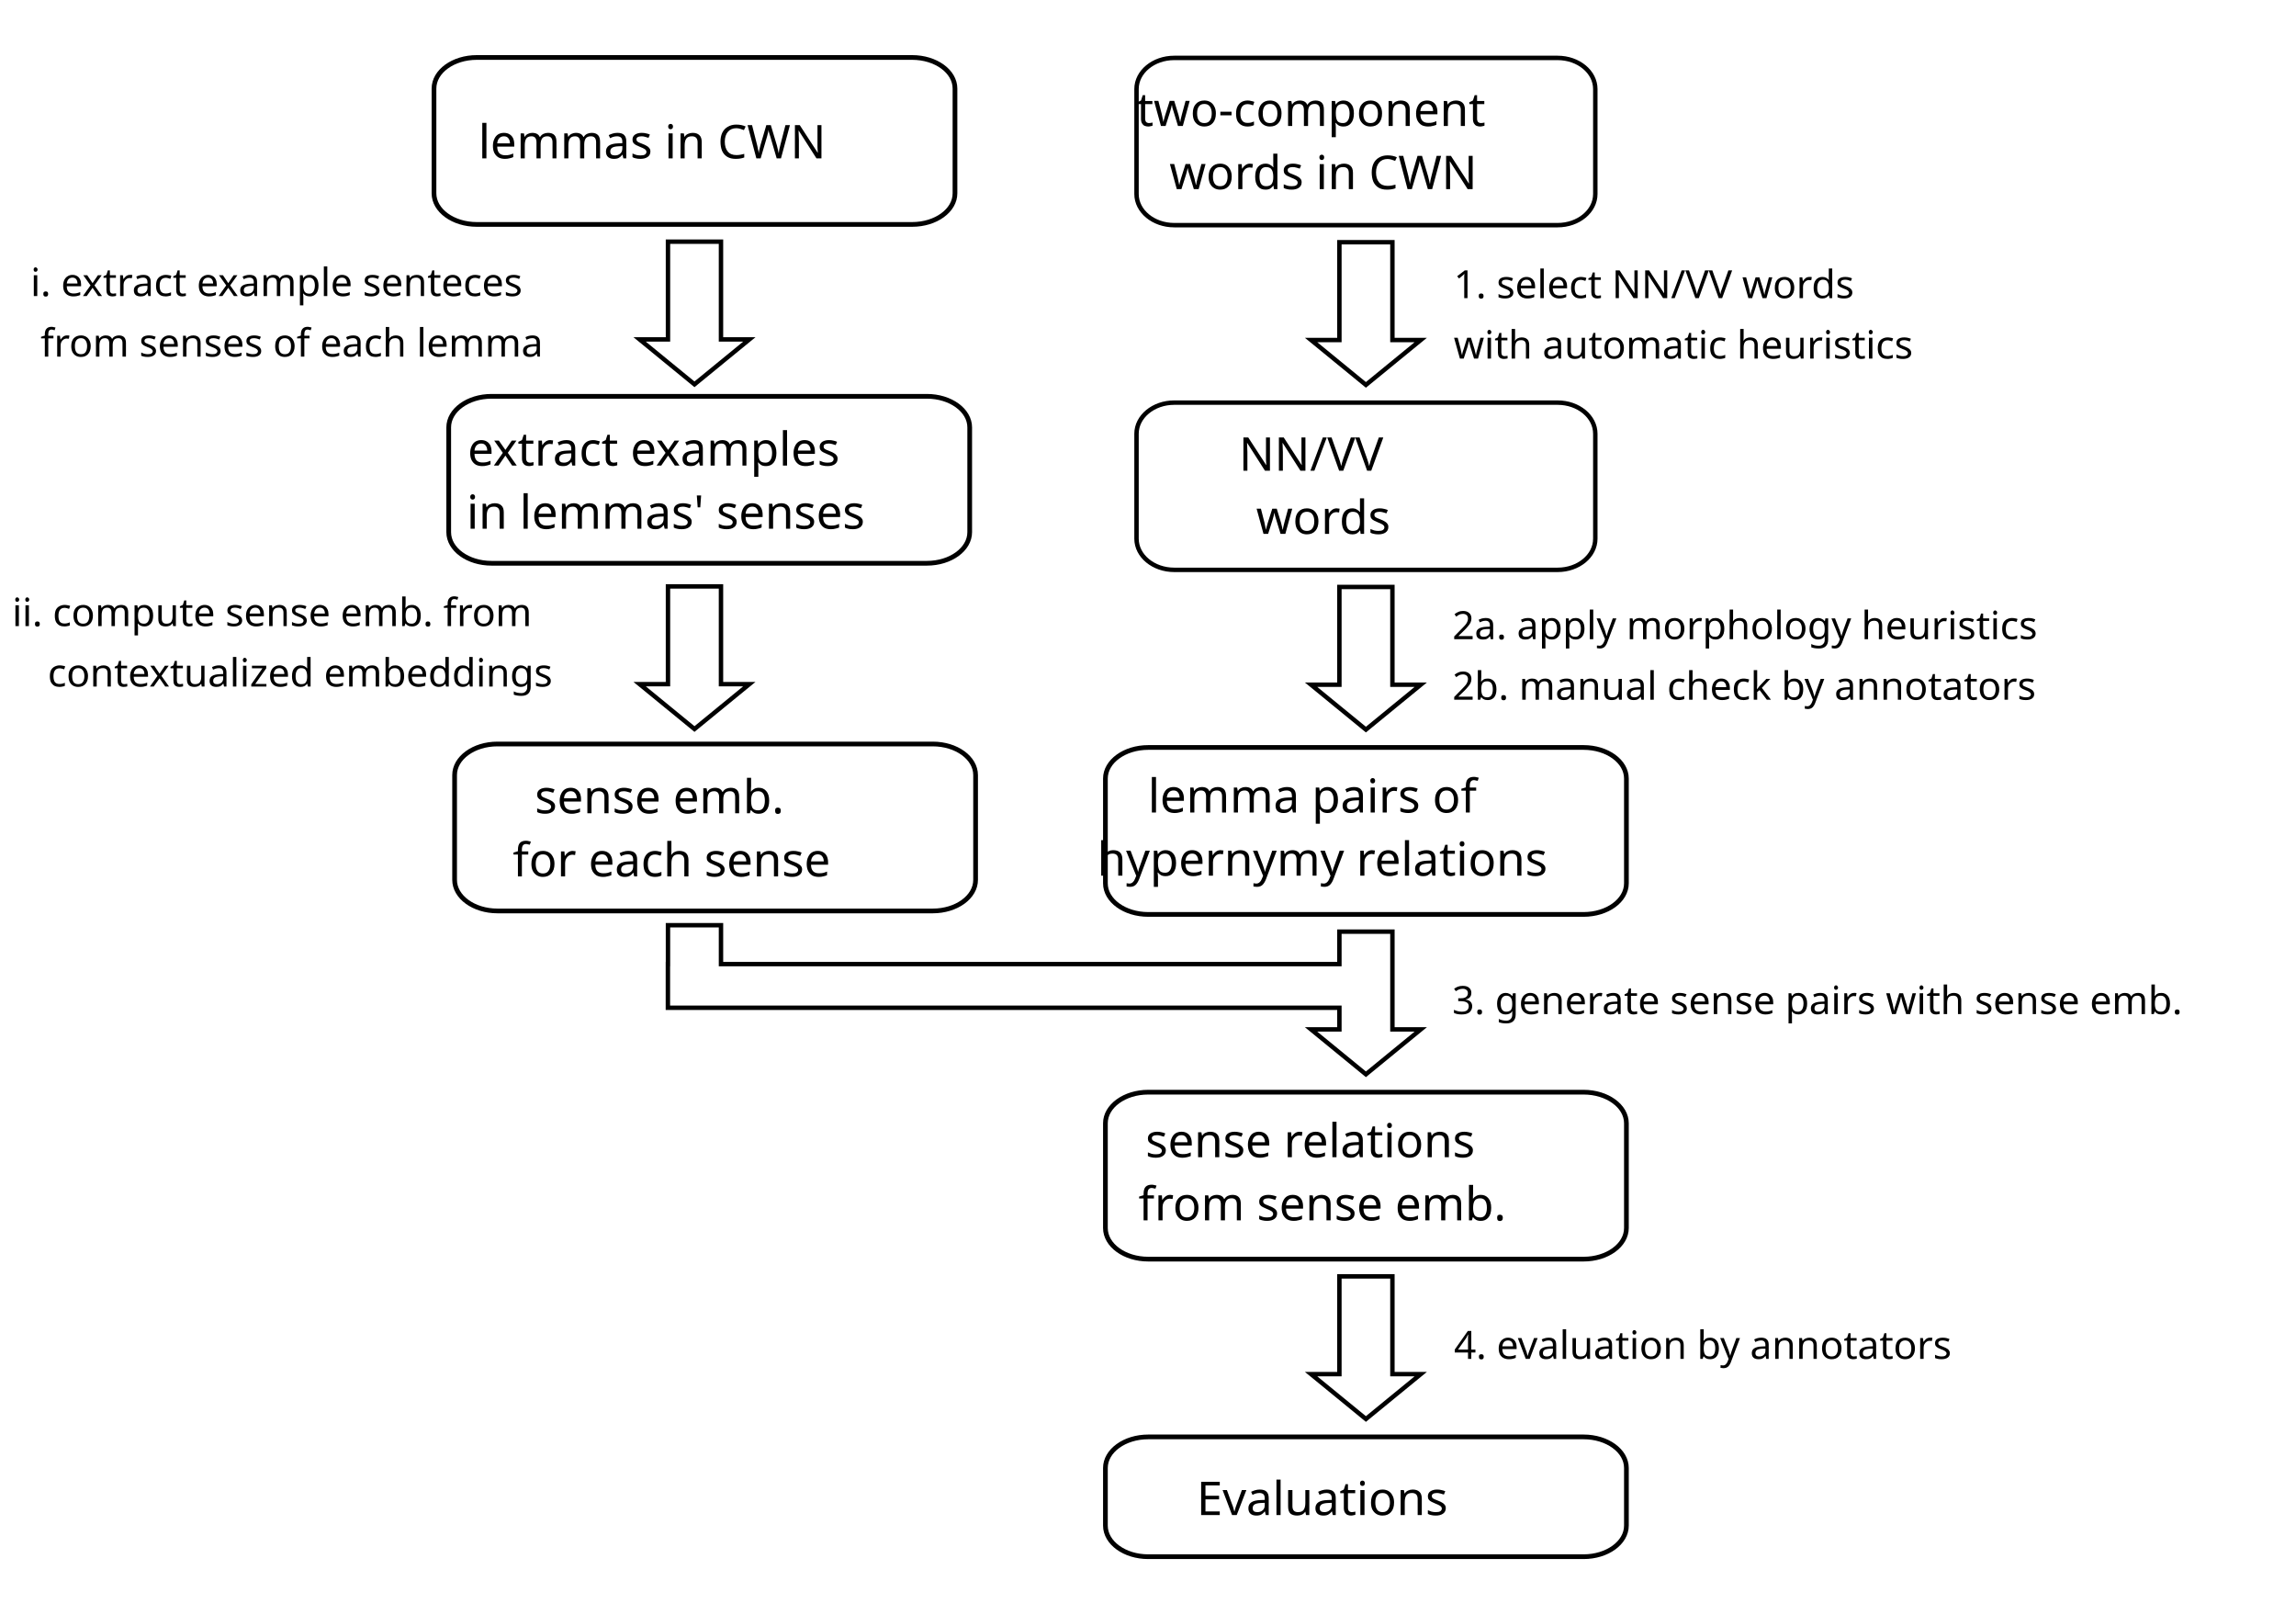
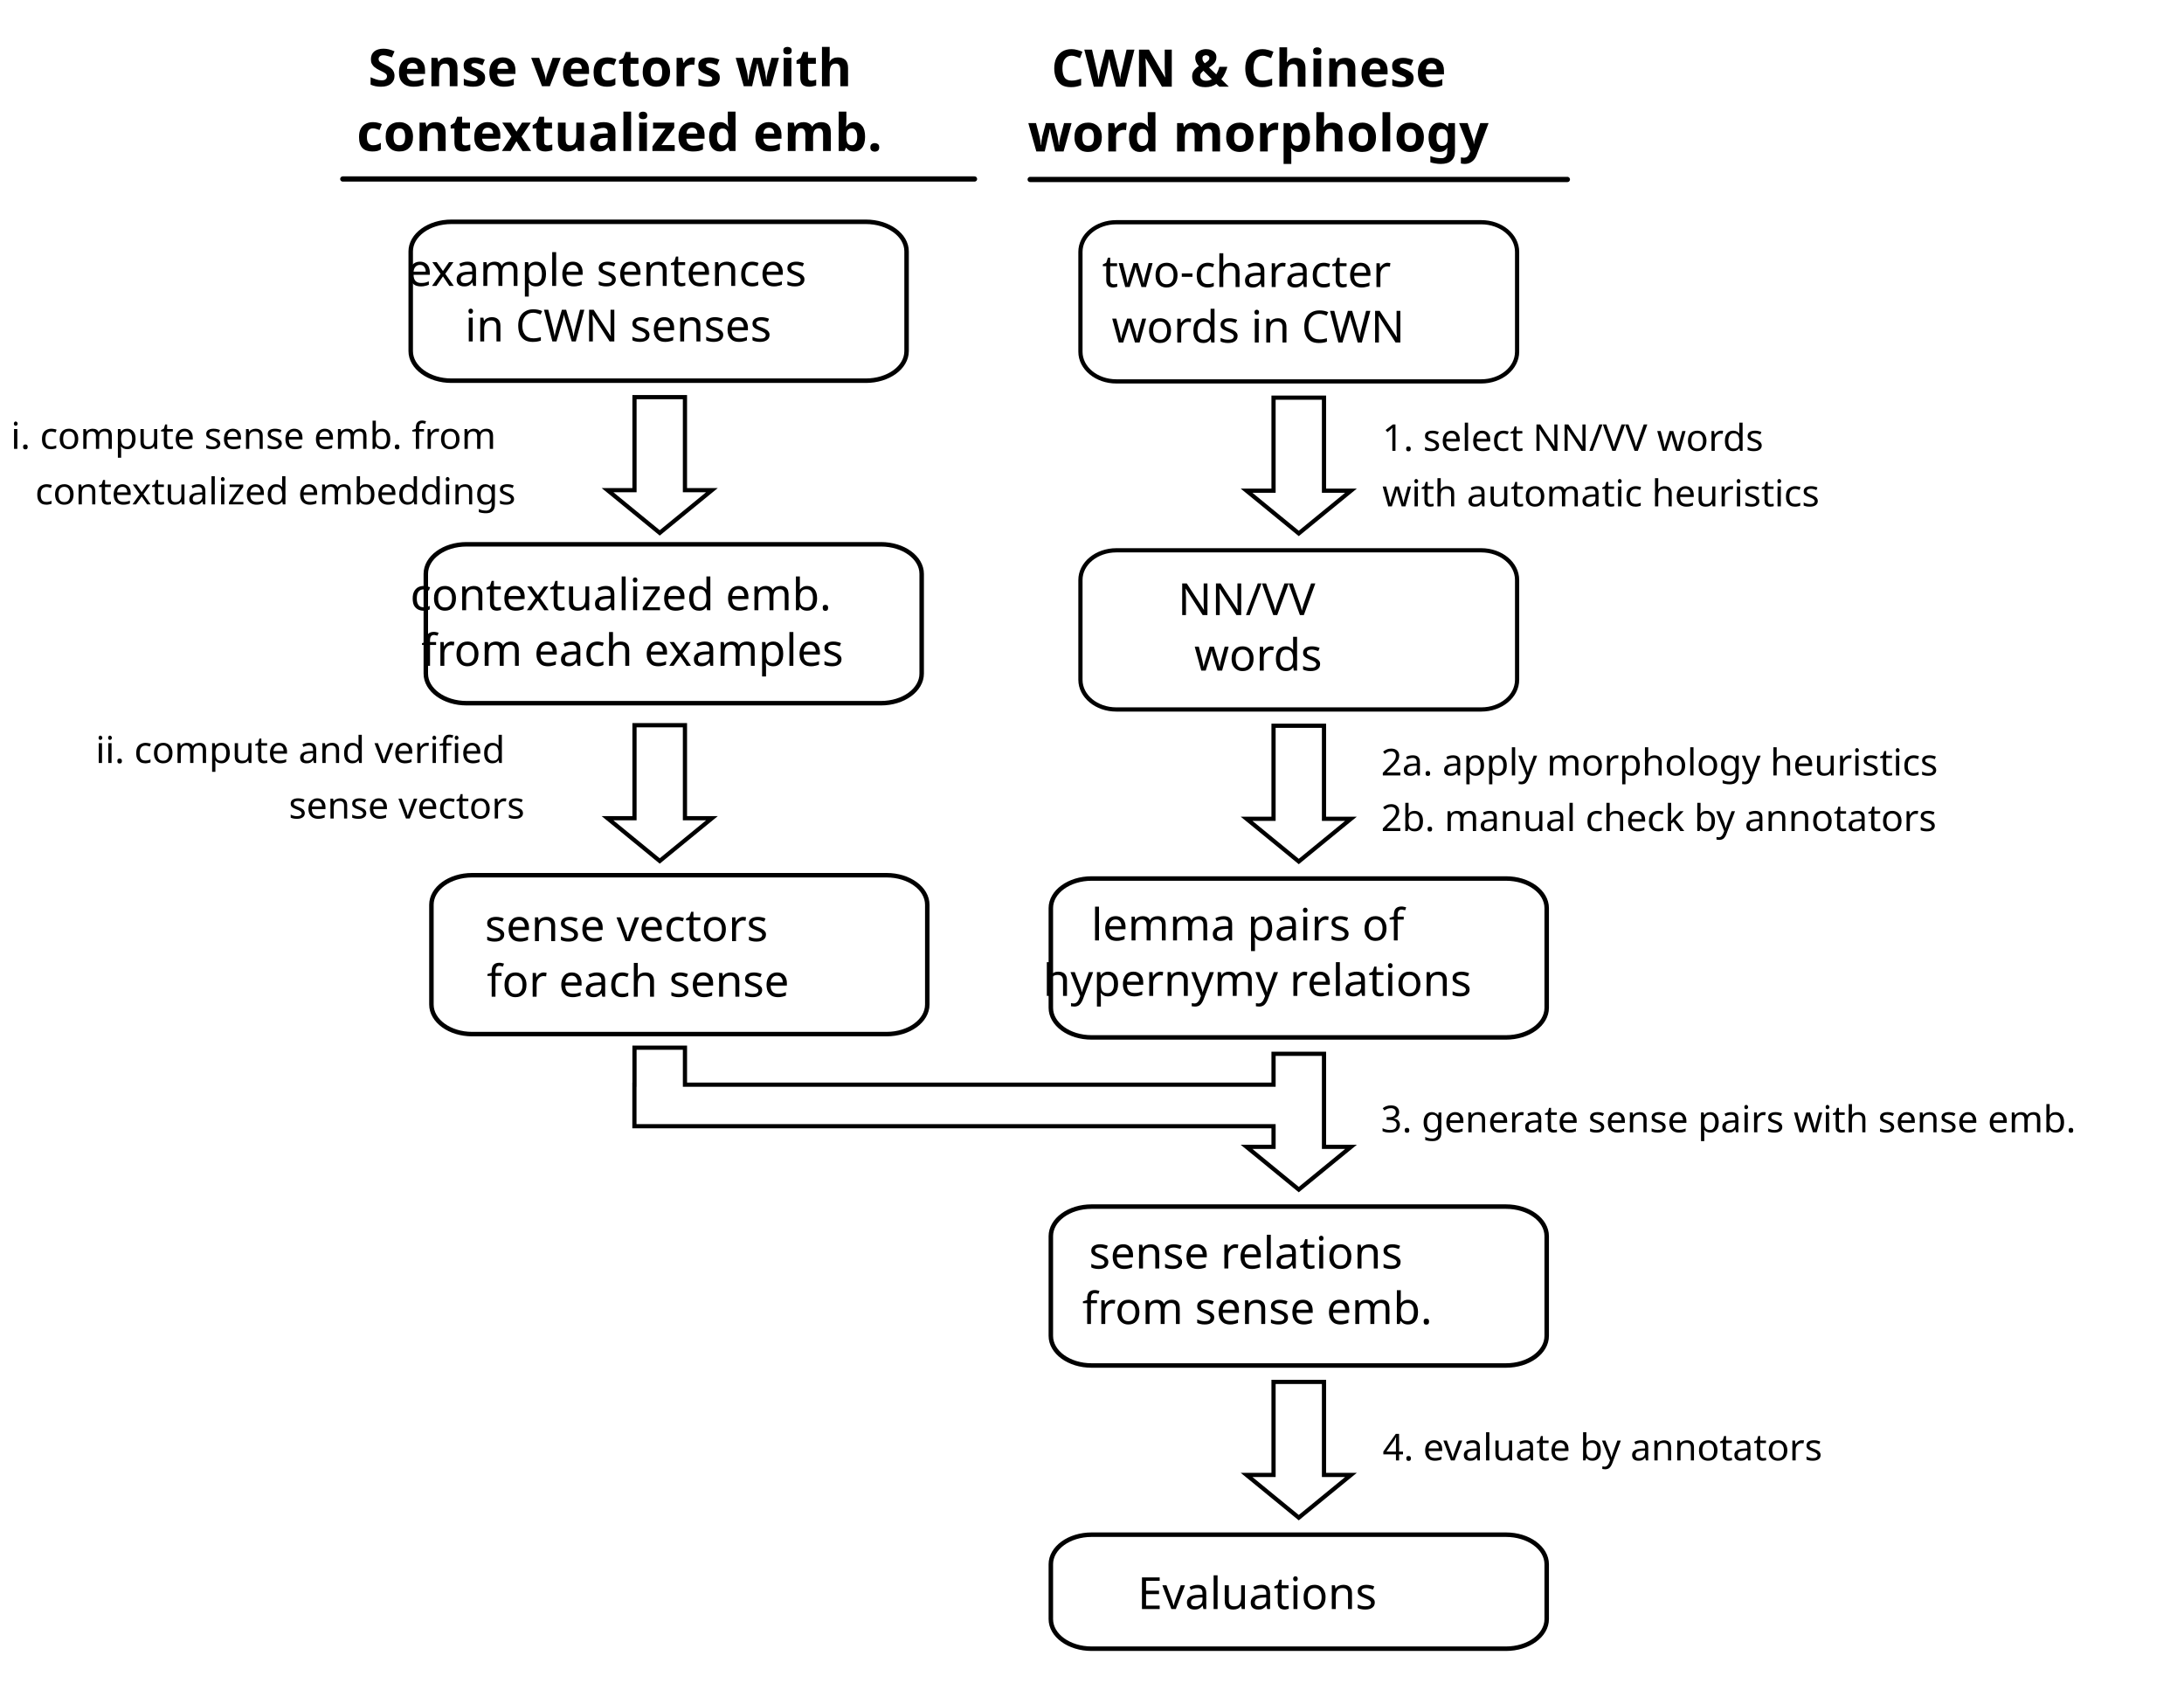
- <svg xmlns="http://www.w3.org/2000/svg" width="208.327mm" height="146.421mm" viewBox="0 0 208.327 146.421" version="1.1" id="svg8">
+ <svg xmlns="http://www.w3.org/2000/svg" width="208.208mm" height="162.346mm" viewBox="0 0 208.208 162.346" version="1.1" id="svg8">
  <defs id="defs2" />
-   <g id="layer1" transform="translate(39.51711,-17.11319)">
+   <g id="layer1" transform="translate(39.39746,-1.187537)">
    <g id="g4538" transform="translate(3.53173,-8.512363)">
      <rect ry="2.826" rx="3.42" y="30.879" x="60.073" height="15.17" width="41.628" id="rect4520" style="fill:none;stroke:#000000;stroke-width:0.402;stroke-miterlimit:4;stroke-dasharray:none" />
      <text id="text4530" y="37.055" x="80.867" style="font-style:normal;font-weight:normal;font-size:4.233px;line-height:1.25;font-family:sans-serif;text-align:center;letter-spacing:0px;word-spacing:0px;text-anchor:middle;fill:#000000;fill-opacity:1;stroke:none;stroke-width:0.265" xml:space="preserve">
-         <tspan style="text-align:center;text-anchor:middle;stroke-width:0.265" y="37.055" x="80.867" id="tspan4528">two-component</tspan>
-         <tspan id="tspan4532" style="text-align:center;text-anchor:middle;stroke-width:0.265" y="42.782" x="80.867">words in CWN</tspan>
+         <tspan style="text-align:center;text-anchor:middle;stroke-width:0.265" y="37.055" x="80.867" id="tspan4528">two-character</tspan>
+         <tspan id="tspan4532" style="text-align:center;text-anchor:middle;stroke-width:0.265" y="42.347" x="80.867">words in CWN</tspan>
      </text>
    </g>
    <g transform="translate(3.53173,22.75572)" id="g4538-3">
      <rect ry="2.826" rx="3.42" y="30.879" x="60.073" height="15.17" width="41.628" id="rect4520-9" style="fill:none;stroke:#000000;stroke-width:0.402;stroke-miterlimit:4;stroke-dasharray:none" />
      <text id="text4530-4" y="37.055" x="80.867" style="font-style:normal;font-weight:normal;font-size:4.233px;line-height:1.25;font-family:sans-serif;text-align:center;letter-spacing:0px;word-spacing:0px;text-anchor:middle;fill:#000000;fill-opacity:1;stroke:none;stroke-width:0.265" xml:space="preserve">
        <tspan style="text-align:center;text-anchor:middle;stroke-width:0.265" y="37.055" x="80.867" id="tspan4577">NN/VV</tspan>
-         <tspan style="text-align:center;text-anchor:middle;stroke-width:0.265" y="42.782" x="80.867" id="tspan4581">words</tspan>
+         <tspan style="text-align:center;text-anchor:middle;stroke-width:0.265" y="42.347" x="80.867" id="tspan4581">words</tspan>
      </text>
    </g>
    <flowRoot xml:space="preserve" id="flowRoot4583" style="font-style:normal;font-weight:normal;font-size:16px;line-height:1.25;font-family:sans-serif;letter-spacing:0px;word-spacing:0px;fill:#000000;fill-opacity:1;stroke:none" transform="scale(0.2645833)">
      <flowRegion id="flowRegion4585">
        <rect id="rect4587" width="96.429" height="52.143" x="57.857" y="76.091" />
      </flowRegion>
      <flowPara id="flowPara4589" />
    </flowRoot>
    <g id="g4538-2" transform="translate(-5.690409,70.27679)">
      <rect ry="2.821" rx="3.884" y="14.639" x="66.473" height="15.144" width="47.272" id="rect4520-5" style="fill:none;stroke:#000000;stroke-width:0.428;stroke-miterlimit:4;stroke-dasharray:none" />
      <text id="text4530-5" y="20.541" x="90.006" style="font-style:normal;font-weight:normal;font-size:4.233px;line-height:1.25;font-family:sans-serif;text-align:center;letter-spacing:0px;word-spacing:0px;text-anchor:middle;fill:#000000;fill-opacity:1;stroke:none;stroke-width:0.265" xml:space="preserve">
        <tspan style="text-align:center;text-anchor:middle;stroke-width:0.265" y="20.541" x="90.75" id="tspan4620">lemma pairs of </tspan>
-         <tspan style="text-align:center;text-anchor:middle;stroke-width:0.265" y="26.267" x="90.006" id="tspan4626">hypernymy relations</tspan>
+         <tspan style="text-align:center;text-anchor:middle;stroke-width:0.265" y="25.832" x="90.006" id="tspan4626">hypernymy relations</tspan>
      </text>
    </g>
    <g id="g4538-2-2" transform="translate(-5.690409,101.5449)">
      <rect ry="2.821" rx="3.884" y="14.639" x="66.473" height="15.144" width="47.272" id="rect4520-5-2" style="fill:none;stroke:#000000;stroke-width:0.428;stroke-miterlimit:4;stroke-dasharray:none" />
      <text id="text4530-5-9" y="20.541" x="90.006" style="font-style:normal;font-weight:normal;font-size:4.233px;line-height:1.25;font-family:sans-serif;text-align:center;letter-spacing:0px;word-spacing:0px;text-anchor:middle;fill:#000000;fill-opacity:1;stroke:none;stroke-width:0.265" xml:space="preserve">
        <tspan style="text-align:center;text-anchor:middle;stroke-width:0.265" y="20.541" x="90.006" id="tspan4626-9">sense relations</tspan>
-         <tspan style="text-align:center;text-anchor:middle;stroke-width:0.265" y="26.267" x="90.006" id="tspan4657">from sense emb.</tspan>
+         <tspan style="text-align:center;text-anchor:middle;stroke-width:0.265" y="25.832" x="90.006" id="tspan4657">from sense emb.</tspan>
      </text>
    </g>
    <g id="g4538-2-2-9" transform="translate(-4.178507,134.1359)">
      <rect ry="2.821" rx="3.884" y="13.317" x="64.961" height="10.867" width="47.272" id="rect4520-5-2-7" style="fill:none;stroke:#000000;stroke-width:0.428;stroke-miterlimit:4;stroke-dasharray:none" />
      <text id="text4530-5-9-4" y="20.403" x="88.488" style="font-style:normal;font-weight:normal;font-size:4.233px;line-height:1.25;font-family:sans-serif;text-align:center;letter-spacing:0px;word-spacing:0px;text-anchor:middle;fill:#000000;fill-opacity:1;stroke:none;stroke-width:0.265" xml:space="preserve">
        <tspan style="text-align:center;text-anchor:middle;stroke-width:0.265" y="20.403" x="88.488" id="tspan4688">Evaluations</tspan>
      </text>
    </g>
    <path style="fill:none;stroke:#000000;stroke-width:0.4;stroke-miterlimit:4;stroke-dasharray:none" d="m 82.013,39.087 v 8.867 h -2.571 l 2.488,2.036 2.488,2.036 2.488,-2.036 2.488,-2.036 h -2.571 v -8.867 z" id="rect4690-2" />
    <text xml:space="preserve" style="font-style:normal;font-weight:normal;font-size:4.233px;line-height:1.25;font-family:sans-serif;letter-spacing:0px;word-spacing:0px;fill:#000000;fill-opacity:1;stroke:none;stroke-width:0.265" x="92.388" y="44.155" id="text4714">
      <tspan id="tspan4712" x="92.388" y="44.155" style="font-size:3.528px;stroke-width:0.265">1. select NN/VV words</tspan>
-       <tspan x="92.388" y="49.644" style="font-size:3.528px;stroke-width:0.265" id="tspan4716">with automatic heuristics</tspan>
+       <tspan x="92.388" y="49.447" style="font-size:3.528px;stroke-width:0.265" id="tspan4716">with automatic heuristics</tspan>
    </text>
    <path style="fill:none;stroke:#000000;stroke-width:0.4;stroke-miterlimit:4;stroke-dasharray:none" d="m 82.013,70.355 v 8.867 h -2.571 l 2.488,2.036 2.488,2.036 2.488,-2.036 2.488,-2.036 h -2.571 v -8.867 z" id="rect4690-2-3" />
    <text xml:space="preserve" style="font-style:normal;font-weight:normal;font-size:4.233px;line-height:1.25;font-family:sans-serif;letter-spacing:0px;word-spacing:0px;fill:#000000;fill-opacity:1;stroke:none;stroke-width:0.265" x="92.259" y="75.095" id="text4714-9">
      <tspan x="92.259" y="75.095" style="font-size:3.528px;stroke-width:0.265" id="tspan4716-3">2a. apply morphology heuristics </tspan>
-       <tspan x="92.259" y="80.584" style="font-size:3.528px;stroke-width:0.265" id="tspan4755">2b. manual check by annotators</tspan>
+       <tspan x="92.259" y="80.387" style="font-size:3.528px;stroke-width:0.265" id="tspan4755">2b. manual check by annotators</tspan>
    </text>
    <path style="fill:none;stroke:#000000;stroke-width:1.512;stroke-miterlimit:4;stroke-dasharray:none" d="m -130.311,317.004 v 13.318 h -0.027 v 14.971 H 99.947 v 7.428 h -9.717 l 9.404,7.695 9.404,7.697 9.404,-7.697 9.404,-7.695 h -9.717 V 319.207 H 99.947 v 11.115 H -112.127 v -13.318 z" transform="matrix(0.2645833,0,0,0.2645833,55.56887,17.16614)" id="rect4690-2-3-0" />
    <text xml:space="preserve" style="font-style:normal;font-weight:normal;font-size:4.233px;line-height:1.25;font-family:sans-serif;letter-spacing:0px;word-spacing:0px;fill:#000000;fill-opacity:1;stroke:none;stroke-width:0.265" x="92.249" y="109.098" id="text4714-9-8">
      <tspan x="92.249" y="109.098" style="font-size:3.528px;stroke-width:0.265" id="tspan4755-8">3. generate sense pairs with sense emb.</tspan>
    </text>
    <path style="fill:none;stroke:#000000;stroke-width:0.4;stroke-miterlimit:4;stroke-dasharray:none" d="m 82.013,132.891 v 8.867 h -2.571 l 2.488,2.036 2.488,2.036 2.488,-2.036 2.488,-2.036 h -2.571 v -8.867 z" id="rect4690-2-3-0-7" />
    <text xml:space="preserve" style="font-style:normal;font-weight:normal;font-size:4.233px;line-height:1.25;font-family:sans-serif;letter-spacing:0px;word-spacing:0px;fill:#000000;fill-opacity:1;stroke:none;stroke-width:0.265" x="92.404" y="140.376" id="text4714-9-8-8">
-       <tspan x="92.404" y="140.376" style="font-size:3.528px;stroke-width:0.265" id="tspan4755-8-7">4. evaluation by annotators</tspan>
+       <tspan x="92.404" y="140.376" style="font-size:3.528px;stroke-width:0.265" id="tspan4755-8-7">4. evaluate by annotators</tspan>
    </text>
-     <g id="g4538-2-2-5" transform="translate(-66.61252,7.687664)">
+     <g id="g4538-2-2-5" transform="translate(-66.71517,7.687664)">
      <rect ry="2.821" rx="3.884" y="14.639" x="66.473" height="15.144" width="47.272" id="rect4520-5-2-9" style="fill:none;stroke:#000000;stroke-width:0.428;stroke-miterlimit:4;stroke-dasharray:none" />
-       <text id="text4530-5-9-2" y="23.787" x="90.118" style="font-style:normal;font-weight:normal;font-size:4.233px;line-height:1.25;font-family:sans-serif;text-align:center;letter-spacing:0px;word-spacing:0px;text-anchor:middle;fill:#000000;fill-opacity:1;stroke:none;stroke-width:0.265" xml:space="preserve">
-         <tspan style="text-align:center;text-anchor:middle;stroke-width:0.265" y="23.787" x="90.118" id="tspan4846">lemmas in CWN</tspan>
+       <text id="text4530-5-9-2" y="20.748" x="90.108" style="font-style:normal;font-weight:normal;font-size:4.233px;line-height:1.25;font-family:sans-serif;text-align:center;letter-spacing:0px;word-spacing:0px;text-anchor:middle;fill:#000000;fill-opacity:1;stroke:none;stroke-width:0.265" xml:space="preserve">
+         <tspan style="text-align:center;text-anchor:middle;stroke-width:0.265" y="20.748" x="90.108" id="tspan1033">example sentences</tspan>
+         <tspan style="text-align:center;text-anchor:middle;stroke-width:0.265" y="26.039" x="90.108" id="tspan1037">in CWN senses</tspan>
      </text>
    </g>
    <g id="g4538-2-2-5-5" transform="translate(-65.27617,38.42366)">
      <rect ry="2.821" rx="3.884" y="14.639" x="66.473" height="15.144" width="47.272" id="rect4520-5-2-9-6" style="fill:none;stroke:#000000;stroke-width:0.428;stroke-miterlimit:4;stroke-dasharray:none" />
      <text id="text4530-5-9-2-6" y="20.924" x="90.016" style="font-style:normal;font-weight:normal;font-size:4.233px;line-height:1.25;font-family:sans-serif;text-align:center;letter-spacing:0px;word-spacing:0px;text-anchor:middle;fill:#000000;fill-opacity:1;stroke:none;stroke-width:0.265" xml:space="preserve">
-         <tspan style="text-align:center;text-anchor:middle;stroke-width:0.265" y="20.924" x="90.016" id="tspan4846-1">extract examples</tspan>
-         <tspan style="text-align:center;text-anchor:middle;stroke-width:0.265" y="26.651" x="90.016" id="tspan4904">in lemmas' senses</tspan>
+         <tspan style="text-align:center;text-anchor:middle;stroke-width:0.265" y="20.924" x="90.016" id="tspan4904">contextualized emb.</tspan>
+         <tspan style="text-align:center;text-anchor:middle;stroke-width:0.265" y="26.216" x="90.016" id="tspan1045">from each examples</tspan>
      </text>
    </g>
    <g id="g4538-2-2-5-5-7" transform="translate(-64.74164,69.96147)">
      <rect ry="2.821" rx="3.884" y="14.639" x="66.473" height="15.144" width="47.272" id="rect4520-5-2-9-6-5" style="fill:none;stroke:#000000;stroke-width:0.428;stroke-miterlimit:4;stroke-dasharray:none" />
      <text id="text4530-5-9-2-6-6" y="20.924" x="90.016" style="font-style:normal;font-weight:normal;font-size:4.233px;line-height:1.25;font-family:sans-serif;text-align:center;letter-spacing:0px;word-spacing:0px;text-anchor:middle;fill:#000000;fill-opacity:1;stroke:none;stroke-width:0.265" xml:space="preserve">
-         <tspan style="text-align:center;text-anchor:middle;stroke-width:0.265" y="20.924" x="90.016" id="tspan4935">sense emb.</tspan>
-         <tspan style="text-align:center;text-anchor:middle;stroke-width:0.265" y="26.651" x="90.016" id="tspan4939">for each sense</tspan>
+         <tspan style="text-align:center;text-anchor:middle;stroke-width:0.265" y="20.924" x="90.016" id="tspan4935">sense vectors</tspan>
+         <tspan style="text-align:center;text-anchor:middle;stroke-width:0.265" y="26.216" x="90.016" id="tspan4939">for each sense</tspan>
      </text>
    </g>
    <path style="fill:none;stroke:#000000;stroke-width:0.4;stroke-miterlimit:4;stroke-dasharray:none" d="m 21.091,39.036 v 8.867 h -2.571 l 2.488,2.036 2.488,2.036 2.488,-2.036 2.488,-2.036 h -2.571 v -8.867 z" id="rect4690-2-7" />
    <path style="fill:none;stroke:#000000;stroke-width:0.4;stroke-miterlimit:4;stroke-dasharray:none" d="m 21.091,70.304 v 8.867 h -2.571 l 2.488,2.036 2.488,2.036 2.488,-2.036 2.488,-2.036 h -2.571 v -8.867 z" id="rect4690-2-3-2" />
    <text xml:space="preserve" style="font-style:normal;font-weight:normal;font-size:4.233px;line-height:1.25;font-family:sans-serif;text-align:end;letter-spacing:0px;word-spacing:0px;text-anchor:end;fill:#000000;fill-opacity:1;stroke:none;stroke-width:0.265" x="15.269" y="43.97" id="text4714-0">
-       <tspan x="16.509" y="43.97" style="font-size:3.528px;text-align:end;text-anchor:end;stroke-width:0.265" id="tspan4716-1">i. extract example senteces </tspan>
-       <tspan x="15.269" y="49.458" style="font-size:3.528px;text-align:end;text-anchor:end;stroke-width:0.265" id="tspan4982">from senses of each lemma</tspan>
+       <tspan x="16.509" y="43.97" style="font-size:3.528px;text-align:end;text-anchor:end;stroke-width:0.265" id="tspan4982">i. compute sense emb. from </tspan>
+       <tspan x="15.269" y="49.261" style="font-size:3.528px;text-align:end;text-anchor:end;stroke-width:0.265" id="tspan1041">contextualized embeddings</tspan>
    </text>
    <text xml:space="preserve" style="font-style:normal;font-weight:normal;font-size:4.233px;line-height:1.25;font-family:sans-serif;text-align:end;letter-spacing:0px;word-spacing:0px;text-anchor:end;fill:#000000;fill-opacity:1;stroke:none;stroke-width:0.265" x="16.121" y="73.904" id="text4714-0-6">
-       <tspan x="17.361" y="73.904" style="font-size:3.528px;text-align:end;text-anchor:end;stroke-width:0.265" id="tspan4982-0">ii. compute sense emb. from </tspan>
-       <tspan x="16.121" y="79.393" style="font-size:3.528px;text-align:end;text-anchor:end;stroke-width:0.265" id="tspan5007">contextualized embeddings</tspan>
+       <tspan x="17.361" y="73.904" style="font-size:3.528px;text-align:end;text-anchor:end;stroke-width:0.265" id="tspan5007">ii. compute and verified </tspan>
+       <tspan x="16.121" y="79.196" style="font-size:3.528px;text-align:end;text-anchor:end;stroke-width:0.265" id="tspan1051">sense vectors</tspan>
    </text>
+     <g id="g1029" transform="translate(0.08888231)">
+       <text id="text4530-5-9-2-1" y="9.404" x="23.42" style="font-style:normal;font-weight:normal;font-size:4.233px;line-height:1.25;font-family:sans-serif;text-align:center;letter-spacing:0px;word-spacing:0px;text-anchor:middle;fill:#000000;fill-opacity:1;stroke:none;stroke-width:0.265" xml:space="preserve">
+         <tspan id="tspan923" style="font-weight:bold;font-size:4.939px;text-align:center;text-anchor:middle;stroke-width:0.265" y="9.404" x="24.264">Sense vectors with </tspan>
+         <tspan id="tspan1014" style="font-weight:bold;font-size:4.939px;text-align:center;text-anchor:middle;stroke-width:0.265" y="15.577" x="23.42">contextualized emb.</tspan>
+       </text>
+       <path id="path929" d="M -6.806,18.246 H 53.416" style="fill:none;stroke:#000000;stroke-width:0.5;stroke-linecap:round;stroke-linejoin:miter;stroke-miterlimit:4;stroke-dasharray:none;stroke-opacity:1" />
+     </g>
+     <g id="g1010" transform="translate(-6.090881,-0.1336348)">
+       <text id="text4530-5-9-2-1-9" y="9.583" x="90.493" style="font-style:normal;font-weight:normal;font-size:4.233px;line-height:1.25;font-family:sans-serif;text-align:center;letter-spacing:0px;word-spacing:0px;text-anchor:middle;fill:#000000;fill-opacity:1;stroke:none;stroke-width:0.265" xml:space="preserve">
+         <tspan style="font-weight:bold;font-size:4.939px;text-align:center;text-anchor:middle;stroke-width:0.265" y="9.583" x="91.337" id="tspan996">CWN &amp; Chinese </tspan>
+         <tspan style="font-weight:bold;font-size:4.939px;text-align:center;text-anchor:middle;stroke-width:0.265" y="15.757" x="90.493" id="tspan1000">word morphology</tspan>
+       </text>
+       <path id="path929-5" d="M 64.904,18.425 H 116.115" style="fill:none;stroke:#000000;stroke-width:0.5;stroke-linecap:round;stroke-linejoin:miter;stroke-miterlimit:4;stroke-dasharray:none;stroke-opacity:1" />
+     </g>
  </g>
</svg>
